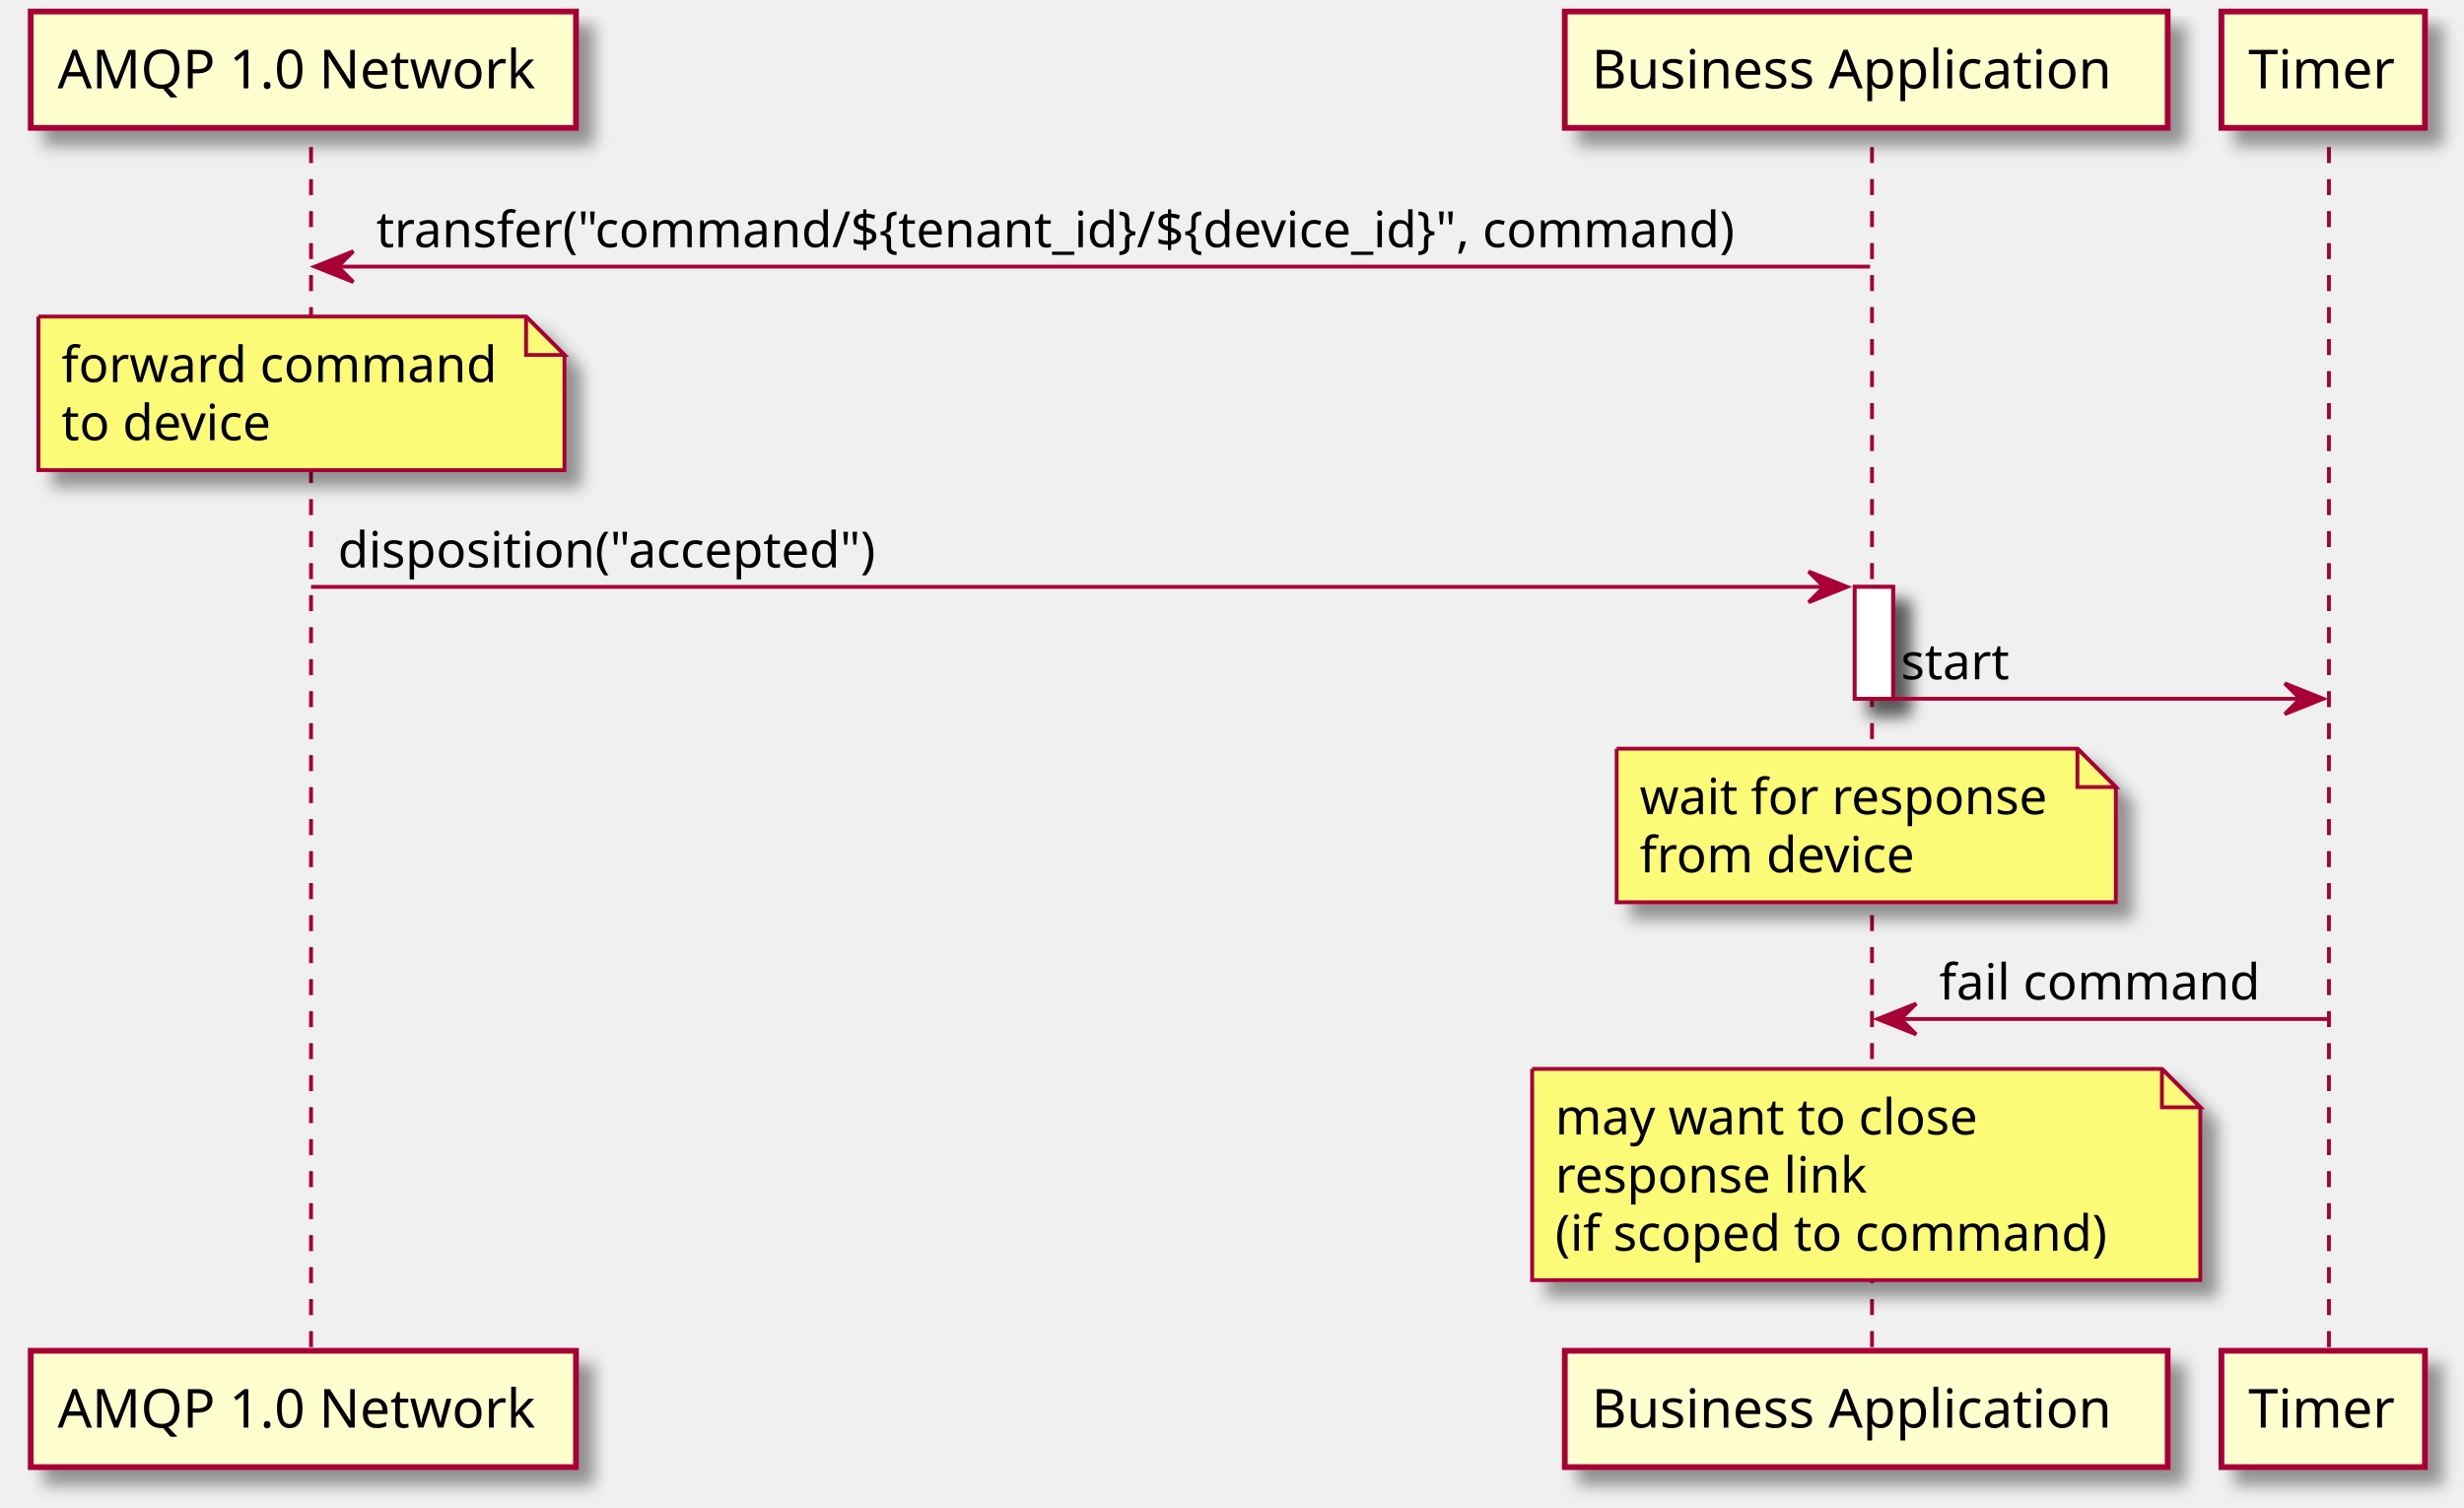
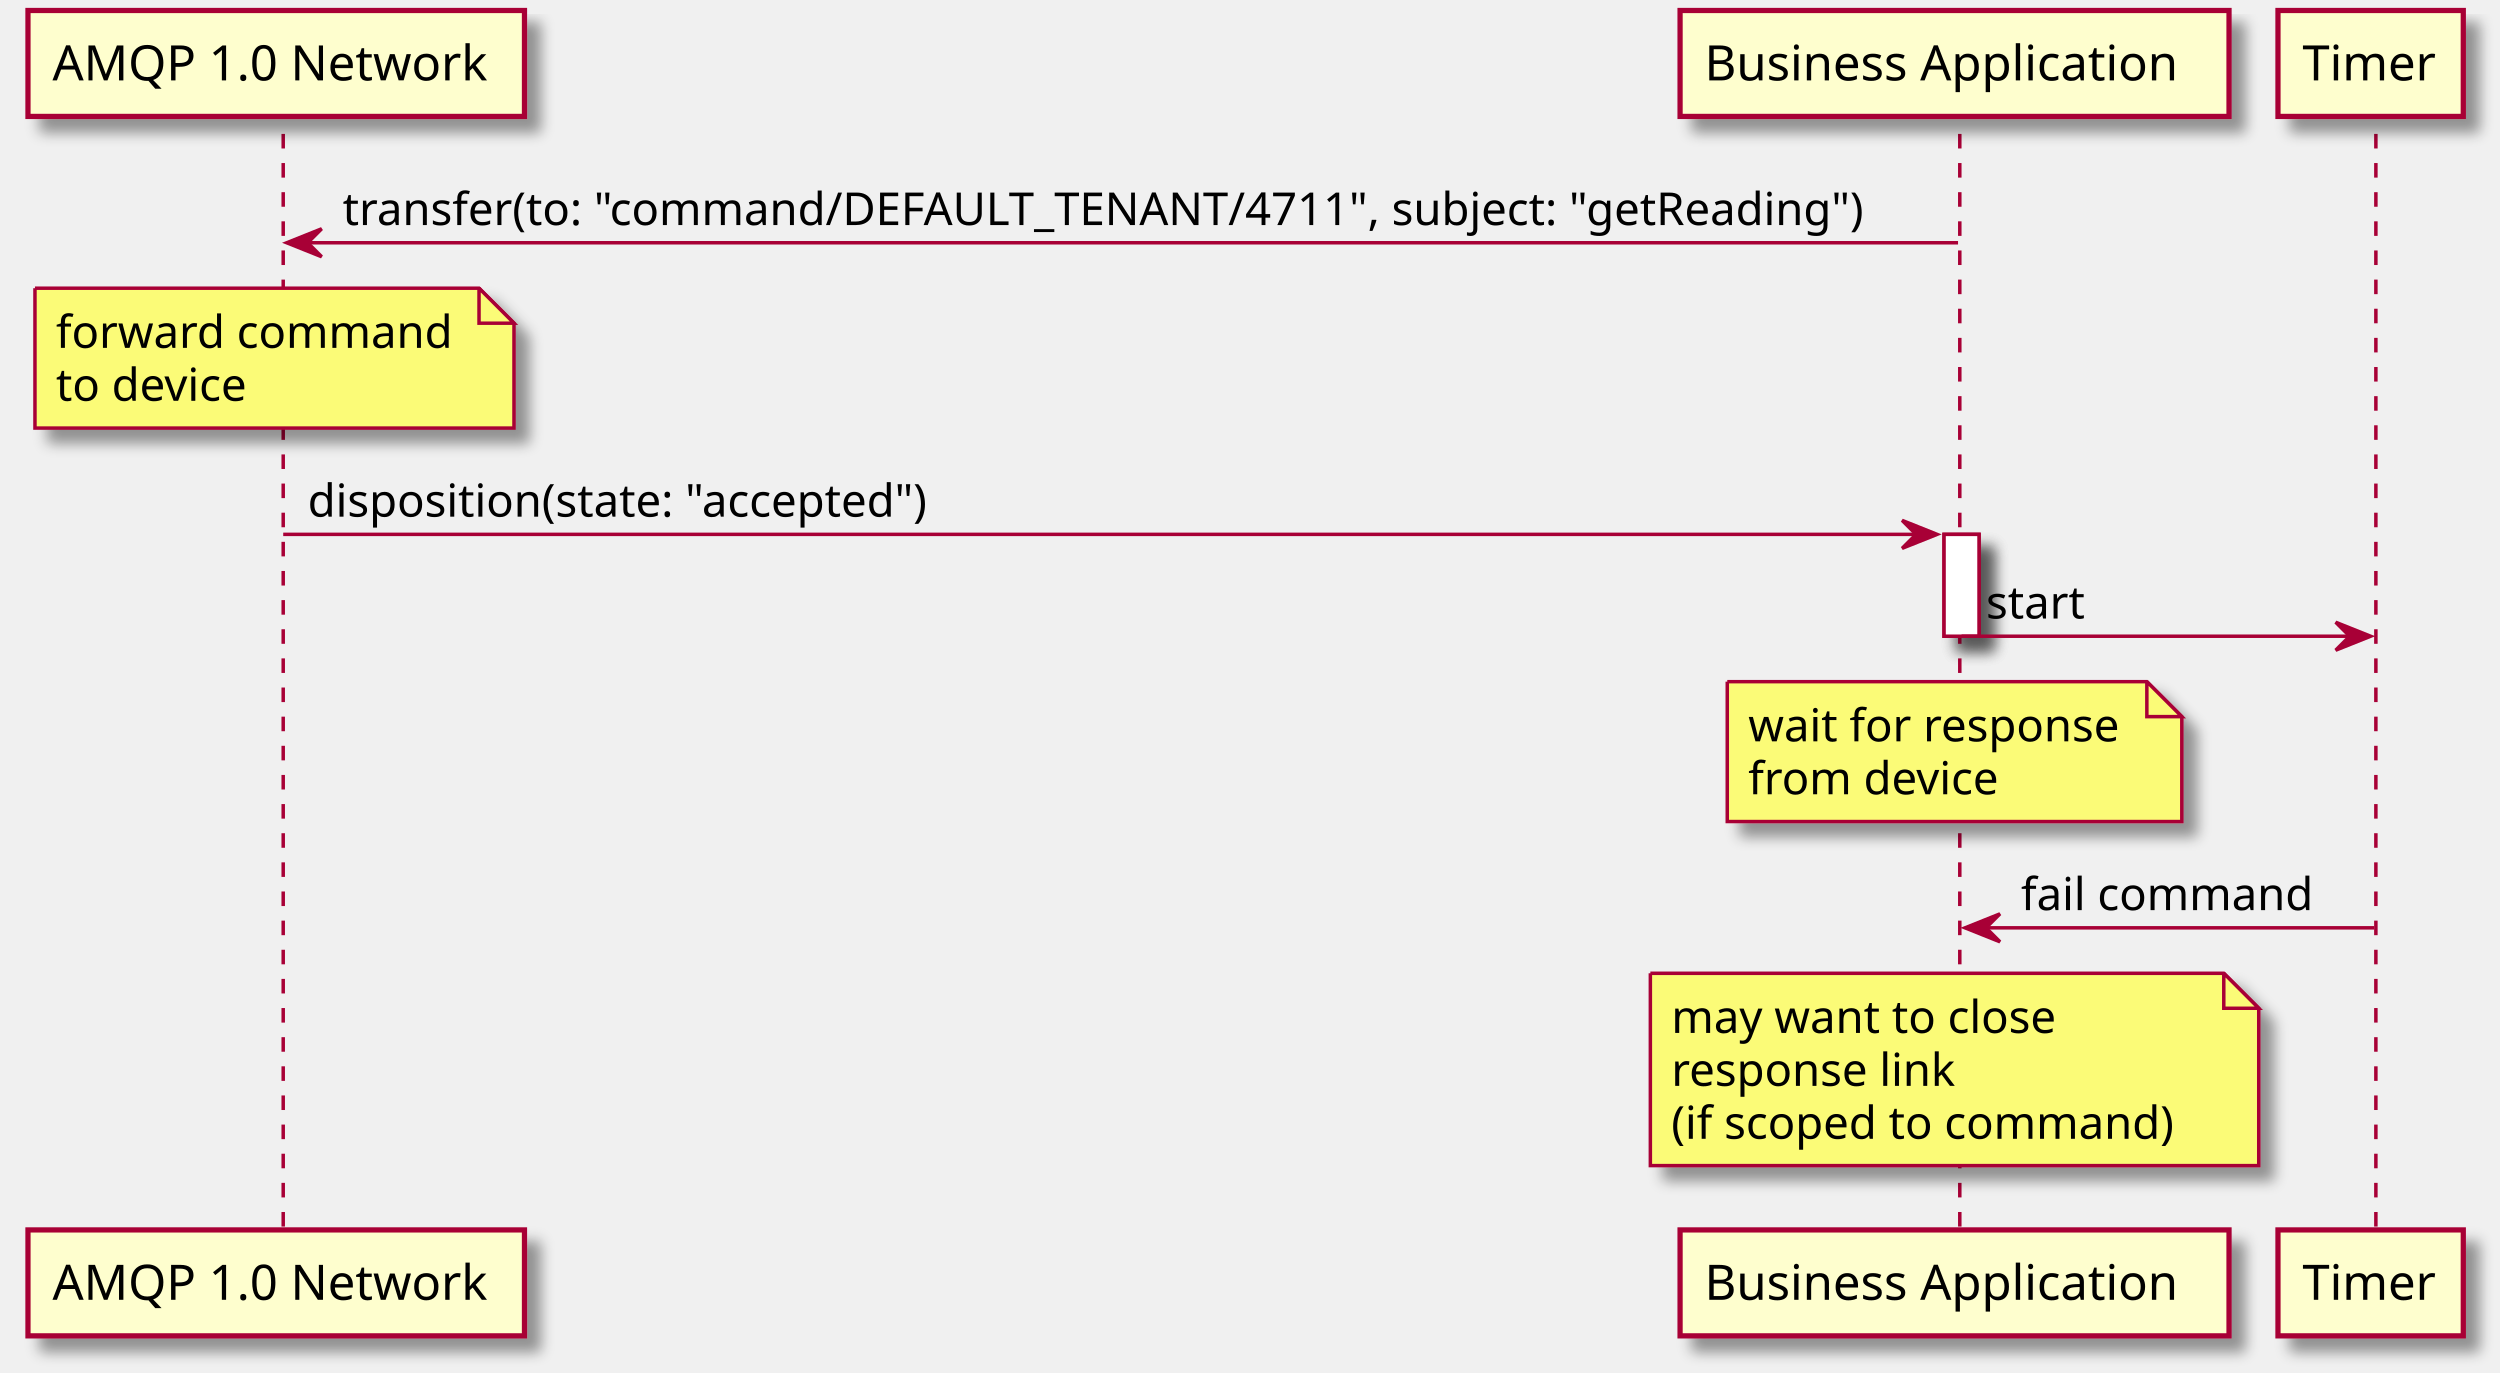
- <svg xmlns="http://www.w3.org/2000/svg" contentScriptType="application/ecmascript" contentStyleType="text/css" height="471.6px" preserveAspectRatio="none" style="width:770px;height:471px;" version="1.1" viewBox="0 0 770 471" width="770.4px" zoomAndPan="magnify">
+ <svg xmlns="http://www.w3.org/2000/svg" contentScriptType="application/ecmascript" contentStyleType="text/css" height="471.6px" preserveAspectRatio="none" style="width:858px;height:471px;" version="1.1" viewBox="0 0 858 471" width="858px" zoomAndPan="magnify">
  <defs>
-     <filter height="300%" id="f1h6y90axv9w9k" width="300%" x="-1" y="-1">
+     <filter height="300%" id="f1p9gym2onaiff" width="300%" x="-1" y="-1">
      <feGaussianBlur result="blurOut" stdDeviation="2.4" />
      <feColorMatrix in="blurOut" result="blurOut2" type="matrix" values="0 0 0 0 0 0 0 0 0 0 0 0 0 0 0 0 0 0 .4 0" />
      <feOffset dx="4.8" dy="4.8" in="blurOut2" result="blurOut3" />
      <feBlend in="SourceGraphic" in2="blurOut3" mode="normal" />
    </filter>
  </defs>
  <g>
-     <rect fill="#FFFFFF" filter="url(#f1h6y90axv9w9k)" height="34.959" style="stroke: #A80036; stroke-width: 1.2;" width="12" x="579.6" y="183.394" />
+     <rect fill="#FFFFFF" filter="url(#f1p9gym2onaiff)" height="34.959" style="stroke: #A80036; stroke-width: 1.2;" width="12" x="667.2" y="183.394" />
    <line style="stroke: #A80036; stroke-width: 1.2; stroke-dasharray: 5.0,5.0;" x1="97.2" x2="97.2" y1="45.956" y2="423.309" />
-     <line style="stroke: #A80036; stroke-width: 1.2; stroke-dasharray: 5.0,5.0;" x1="585" x2="585" y1="45.956" y2="423.309" />
-     <line style="stroke: #A80036; stroke-width: 1.2; stroke-dasharray: 5.0,5.0;" x1="727.8" x2="727.8" y1="45.956" y2="423.309" />
-     <rect fill="#FEFECE" filter="url(#f1h6y90axv9w9k)" height="36.356" style="stroke: #A80036; stroke-width: 1.8;" width="170.4" x="9.6" y="3.6" />
+     <line style="stroke: #A80036; stroke-width: 1.2; stroke-dasharray: 5.0,5.0;" x1="672.6" x2="672.6" y1="45.956" y2="423.309" />
+     <line style="stroke: #A80036; stroke-width: 1.2; stroke-dasharray: 5.0,5.0;" x1="815.4" x2="815.4" y1="45.956" y2="423.309" />
+     <rect fill="#FEFECE" filter="url(#f1p9gym2onaiff)" height="36.356" style="stroke: #A80036; stroke-width: 1.8;" width="170.4" x="9.6" y="3.6" />
    <text fill="#000000" font-family="sans-serif" font-size="16.8" lengthAdjust="spacingAndGlyphs" textLength="153.6" x="18" y="27.594">AMQP 1.0 Network</text>
-     <rect fill="#FEFECE" filter="url(#f1h6y90axv9w9k)" height="36.356" style="stroke: #A80036; stroke-width: 1.8;" width="170.4" x="9.6" y="422.109" />
+     <rect fill="#FEFECE" filter="url(#f1p9gym2onaiff)" height="36.356" style="stroke: #A80036; stroke-width: 1.8;" width="170.4" x="9.6" y="422.109" />
    <text fill="#000000" font-family="sans-serif" font-size="16.8" lengthAdjust="spacingAndGlyphs" textLength="153.6" x="18" y="446.103">AMQP 1.0 Network</text>
-     <rect fill="#FEFECE" filter="url(#f1h6y90axv9w9k)" height="36.356" style="stroke: #A80036; stroke-width: 1.8;" width="188.4" x="489" y="3.6" />
-     <text fill="#000000" font-family="sans-serif" font-size="16.8" lengthAdjust="spacingAndGlyphs" textLength="171.6" x="497.4" y="27.594">Business Application</text>
-     <rect fill="#FEFECE" filter="url(#f1h6y90axv9w9k)" height="36.356" style="stroke: #A80036; stroke-width: 1.8;" width="188.4" x="489" y="422.109" />
-     <text fill="#000000" font-family="sans-serif" font-size="16.8" lengthAdjust="spacingAndGlyphs" textLength="171.6" x="497.4" y="446.103">Business Application</text>
-     <rect fill="#FEFECE" filter="url(#f1h6y90axv9w9k)" height="36.356" style="stroke: #A80036; stroke-width: 1.8;" width="63.6" x="694.2" y="3.6" />
-     <text fill="#000000" font-family="sans-serif" font-size="16.8" lengthAdjust="spacingAndGlyphs" textLength="46.8" x="702.6" y="27.594">Timer</text>
-     <rect fill="#FEFECE" filter="url(#f1h6y90axv9w9k)" height="36.356" style="stroke: #A80036; stroke-width: 1.8;" width="63.6" x="694.2" y="422.109" />
-     <text fill="#000000" font-family="sans-serif" font-size="16.8" lengthAdjust="spacingAndGlyphs" textLength="46.8" x="702.6" y="446.103">Timer</text>
-     <rect fill="#FFFFFF" filter="url(#f1h6y90axv9w9k)" height="34.959" style="stroke: #A80036; stroke-width: 1.2;" width="12" x="579.6" y="183.394" />
+     <rect fill="#FEFECE" filter="url(#f1p9gym2onaiff)" height="36.356" style="stroke: #A80036; stroke-width: 1.8;" width="188.4" x="576.6" y="3.6" />
+     <text fill="#000000" font-family="sans-serif" font-size="16.8" lengthAdjust="spacingAndGlyphs" textLength="171.6" x="585" y="27.594">Business Application</text>
+     <rect fill="#FEFECE" filter="url(#f1p9gym2onaiff)" height="36.356" style="stroke: #A80036; stroke-width: 1.8;" width="188.4" x="576.6" y="422.109" />
+     <text fill="#000000" font-family="sans-serif" font-size="16.8" lengthAdjust="spacingAndGlyphs" textLength="171.6" x="585" y="446.103">Business Application</text>
+     <rect fill="#FEFECE" filter="url(#f1p9gym2onaiff)" height="36.356" style="stroke: #A80036; stroke-width: 1.8;" width="63.6" x="781.8" y="3.6" />
+     <text fill="#000000" font-family="sans-serif" font-size="16.8" lengthAdjust="spacingAndGlyphs" textLength="46.8" x="790.2" y="27.594">Timer</text>
+     <rect fill="#FEFECE" filter="url(#f1p9gym2onaiff)" height="36.356" style="stroke: #A80036; stroke-width: 1.8;" width="63.6" x="781.8" y="422.109" />
+     <text fill="#000000" font-family="sans-serif" font-size="16.8" lengthAdjust="spacingAndGlyphs" textLength="46.8" x="790.2" y="446.103">Timer</text>
+     <rect fill="#FFFFFF" filter="url(#f1p9gym2onaiff)" height="34.959" style="stroke: #A80036; stroke-width: 1.2;" width="12" x="667.2" y="183.394" />
    <polygon fill="#A80036" points="110.4,78.516,98.4,83.316,110.4,88.116,105.6,83.316" style="stroke: #A80036; stroke-width: 1.2;" />
-     <line style="stroke: #A80036; stroke-width: 1.2;" x1="103.2" x2="584.4" y1="83.316" y2="83.316" />
-     <text fill="#000000" font-family="sans-serif" font-size="15.6" lengthAdjust="spacingAndGlyphs" textLength="459.6" x="117.6" y="77.237">transfer("command/${tenant_id}/${device_id}", command)</text>
-     <path d="M12,98.916 L12,146.916 L176.4,146.916 L176.4,110.916 L164.4,98.916 L12,98.916 " fill="#FBFB77" filter="url(#f1h6y90axv9w9k)" style="stroke: #A80036; stroke-width: 1.2;" />
+     <line style="stroke: #A80036; stroke-width: 1.2;" x1="103.2" x2="672" y1="83.316" y2="83.316" />
+     <text fill="#000000" font-family="sans-serif" font-size="15.6" lengthAdjust="spacingAndGlyphs" textLength="547.2" x="117.6" y="77.237">transfer(to: "command/DEFAULT_TENANT/4711", subject: "getReading")</text>
+     <path d="M12,98.916 L12,146.916 L176.4,146.916 L176.4,110.916 L164.4,98.916 L12,98.916 " fill="#FBFB77" filter="url(#f1p9gym2onaiff)" style="stroke: #A80036; stroke-width: 1.2;" />
    <path d="M164.4,98.916 L164.4,110.916 L176.4,110.916 L164.4,98.916 " fill="#FBFB77" style="stroke: #A80036; stroke-width: 1.2;" />
    <text fill="#000000" font-family="sans-serif" font-size="15.6" lengthAdjust="spacingAndGlyphs" textLength="139.2" x="19.2" y="119.396">forward command</text>
    <text fill="#000000" font-family="sans-serif" font-size="15.6" lengthAdjust="spacingAndGlyphs" textLength="69.6" x="19.2" y="137.555">to device</text>
-     <polygon fill="#A80036" points="565.2,178.594,577.2,183.394,565.2,188.194,570,183.394" style="stroke: #A80036; stroke-width: 1.2;" />
-     <line style="stroke: #A80036; stroke-width: 1.2;" x1="97.2" x2="572.4" y1="183.394" y2="183.394" />
-     <text fill="#000000" font-family="sans-serif" font-size="15.6" lengthAdjust="spacingAndGlyphs" textLength="176.4" x="105.6" y="177.315">disposition("accepted")</text>
-     <polygon fill="#A80036" points="714,213.553,726,218.353,714,223.153,718.8,218.353" style="stroke: #A80036; stroke-width: 1.2;" />
-     <line style="stroke: #A80036; stroke-width: 1.2;" x1="585.6" x2="721.2" y1="218.353" y2="218.353" />
-     <text fill="#000000" font-family="sans-serif" font-size="15.6" lengthAdjust="spacingAndGlyphs" textLength="36" x="594" y="212.274">start</text>
-     <path d="M505.2,233.953 L505.2,281.953 L661.2,281.953 L661.2,245.953 L649.2,233.953 L505.2,233.953 " fill="#FBFB77" filter="url(#f1h6y90axv9w9k)" style="stroke: #A80036; stroke-width: 1.2;" />
-     <path d="M649.2,233.953 L649.2,245.953 L661.2,245.953 L649.2,233.953 " fill="#FBFB77" style="stroke: #A80036; stroke-width: 1.2;" />
-     <text fill="#000000" font-family="sans-serif" font-size="15.6" lengthAdjust="spacingAndGlyphs" textLength="130.8" x="512.4" y="254.433">wait for response</text>
-     <text fill="#000000" font-family="sans-serif" font-size="15.6" lengthAdjust="spacingAndGlyphs" textLength="90" x="512.4" y="272.593">from device</text>
-     <polygon fill="#A80036" points="598.8,313.631,586.8,318.431,598.8,323.231,594,318.431" style="stroke: #A80036; stroke-width: 1.2;" />
-     <line style="stroke: #A80036; stroke-width: 1.2;" x1="591.6" x2="727.2" y1="318.431" y2="318.431" />
-     <text fill="#000000" font-family="sans-serif" font-size="15.6" lengthAdjust="spacingAndGlyphs" textLength="104.4" x="606" y="312.352">fail command</text>
-     <path d="M478.8,334.031 L478.8,400.031 L687.6,400.031 L687.6,346.031 L675.6,334.031 L478.8,334.031 " fill="#FBFB77" filter="url(#f1h6y90axv9w9k)" style="stroke: #A80036; stroke-width: 1.2;" />
-     <path d="M675.6,334.031 L675.6,346.031 L687.6,346.031 L675.6,334.031 " fill="#FBFB77" style="stroke: #A80036; stroke-width: 1.2;" />
-     <text fill="#000000" font-family="sans-serif" font-size="15.6" lengthAdjust="spacingAndGlyphs" textLength="139.2" x="486" y="354.512">may want to close</text>
-     <text fill="#000000" font-family="sans-serif" font-size="15.6" lengthAdjust="spacingAndGlyphs" textLength="100.8" x="486" y="372.671">response link</text>
-     <text fill="#000000" font-family="sans-serif" font-size="15.6" lengthAdjust="spacingAndGlyphs" textLength="183.6" x="486" y="390.83">(if scoped to command)</text>
+     <polygon fill="#A80036" points="652.8,178.594,664.8,183.394,652.8,188.194,657.6,183.394" style="stroke: #A80036; stroke-width: 1.2;" />
+     <line style="stroke: #A80036; stroke-width: 1.2;" x1="97.2" x2="660" y1="183.394" y2="183.394" />
+     <text fill="#000000" font-family="sans-serif" font-size="15.6" lengthAdjust="spacingAndGlyphs" textLength="225.6" x="105.6" y="177.315">disposition(state: "accepted")</text>
+     <polygon fill="#A80036" points="801.6,213.553,813.6,218.353,801.6,223.153,806.4,218.353" style="stroke: #A80036; stroke-width: 1.2;" />
+     <line style="stroke: #A80036; stroke-width: 1.2;" x1="673.2" x2="808.8" y1="218.353" y2="218.353" />
+     <text fill="#000000" font-family="sans-serif" font-size="15.6" lengthAdjust="spacingAndGlyphs" textLength="36" x="681.6" y="212.274">start</text>
+     <path d="M592.8,233.953 L592.8,281.953 L748.8,281.953 L748.8,245.953 L736.8,233.953 L592.8,233.953 " fill="#FBFB77" filter="url(#f1p9gym2onaiff)" style="stroke: #A80036; stroke-width: 1.2;" />
+     <path d="M736.8,233.953 L736.8,245.953 L748.8,245.953 L736.8,233.953 " fill="#FBFB77" style="stroke: #A80036; stroke-width: 1.2;" />
+     <text fill="#000000" font-family="sans-serif" font-size="15.6" lengthAdjust="spacingAndGlyphs" textLength="130.8" x="600" y="254.433">wait for response</text>
+     <text fill="#000000" font-family="sans-serif" font-size="15.6" lengthAdjust="spacingAndGlyphs" textLength="90" x="600" y="272.593">from device</text>
+     <polygon fill="#A80036" points="686.4,313.631,674.4,318.431,686.4,323.231,681.6,318.431" style="stroke: #A80036; stroke-width: 1.2;" />
+     <line style="stroke: #A80036; stroke-width: 1.2;" x1="679.2" x2="814.8" y1="318.431" y2="318.431" />
+     <text fill="#000000" font-family="sans-serif" font-size="15.6" lengthAdjust="spacingAndGlyphs" textLength="104.4" x="693.6" y="312.352">fail command</text>
+     <path d="M566.4,334.031 L566.4,400.031 L775.2,400.031 L775.2,346.031 L763.2,334.031 L566.4,334.031 " fill="#FBFB77" filter="url(#f1p9gym2onaiff)" style="stroke: #A80036; stroke-width: 1.2;" />
+     <path d="M763.2,334.031 L763.2,346.031 L775.2,346.031 L763.2,334.031 " fill="#FBFB77" style="stroke: #A80036; stroke-width: 1.2;" />
+     <text fill="#000000" font-family="sans-serif" font-size="15.6" lengthAdjust="spacingAndGlyphs" textLength="139.2" x="573.6" y="354.512">may want to close</text>
+     <text fill="#000000" font-family="sans-serif" font-size="15.6" lengthAdjust="spacingAndGlyphs" textLength="100.8" x="573.6" y="372.671">response link</text>
+     <text fill="#000000" font-family="sans-serif" font-size="15.6" lengthAdjust="spacingAndGlyphs" textLength="183.6" x="573.6" y="390.83">(if scoped to command)</text>
  </g>
</svg>
